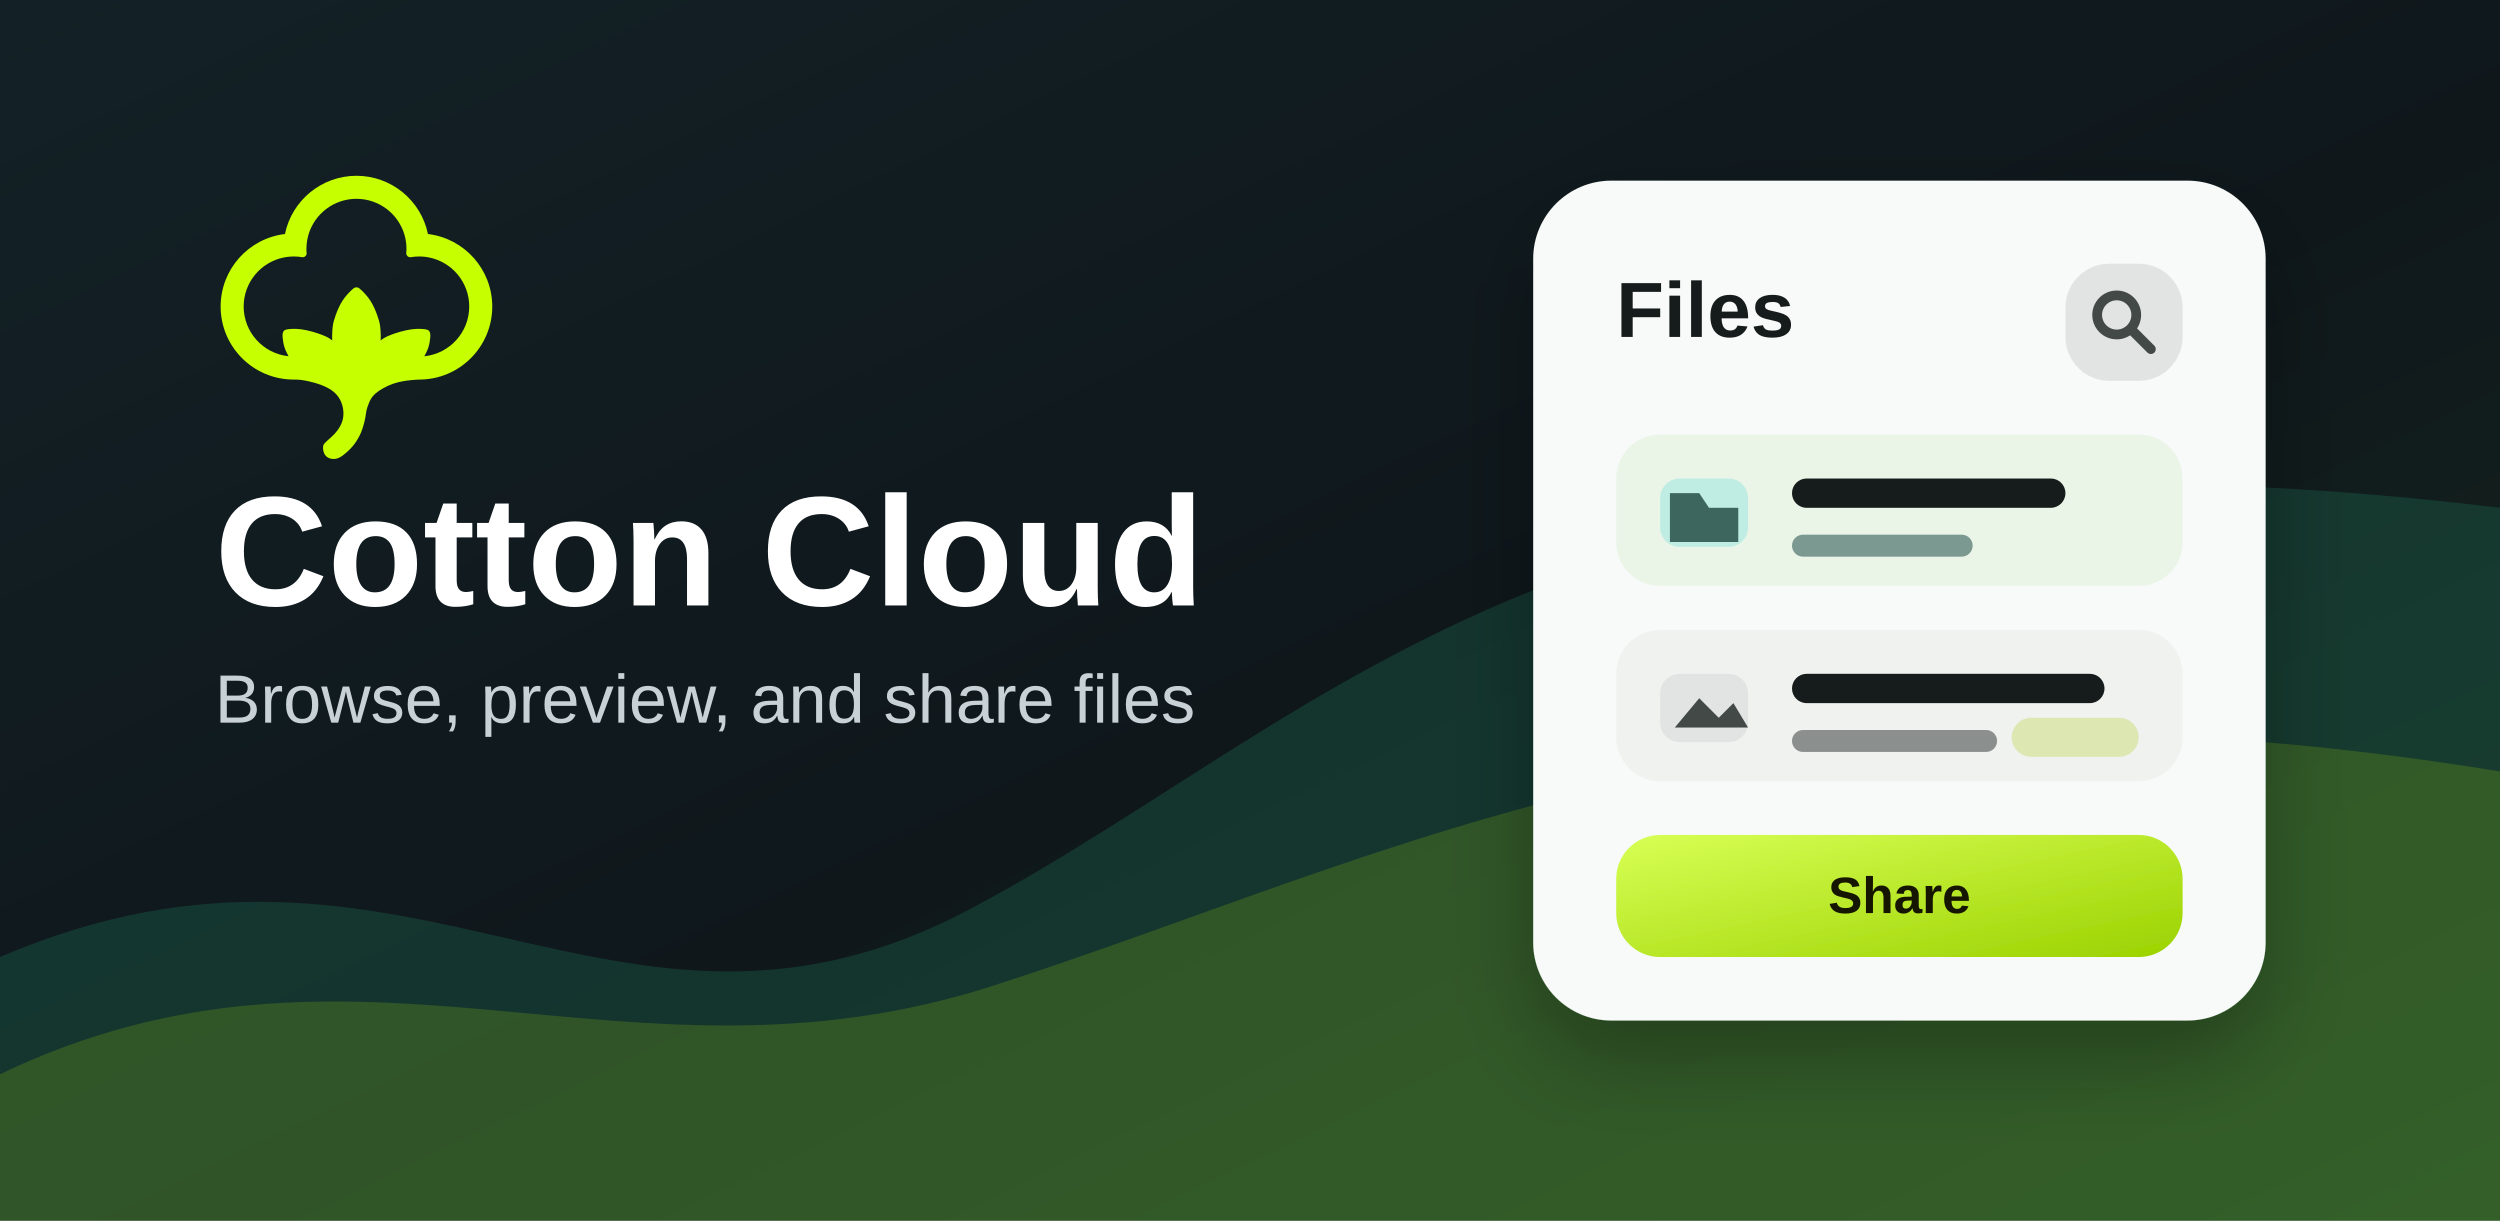
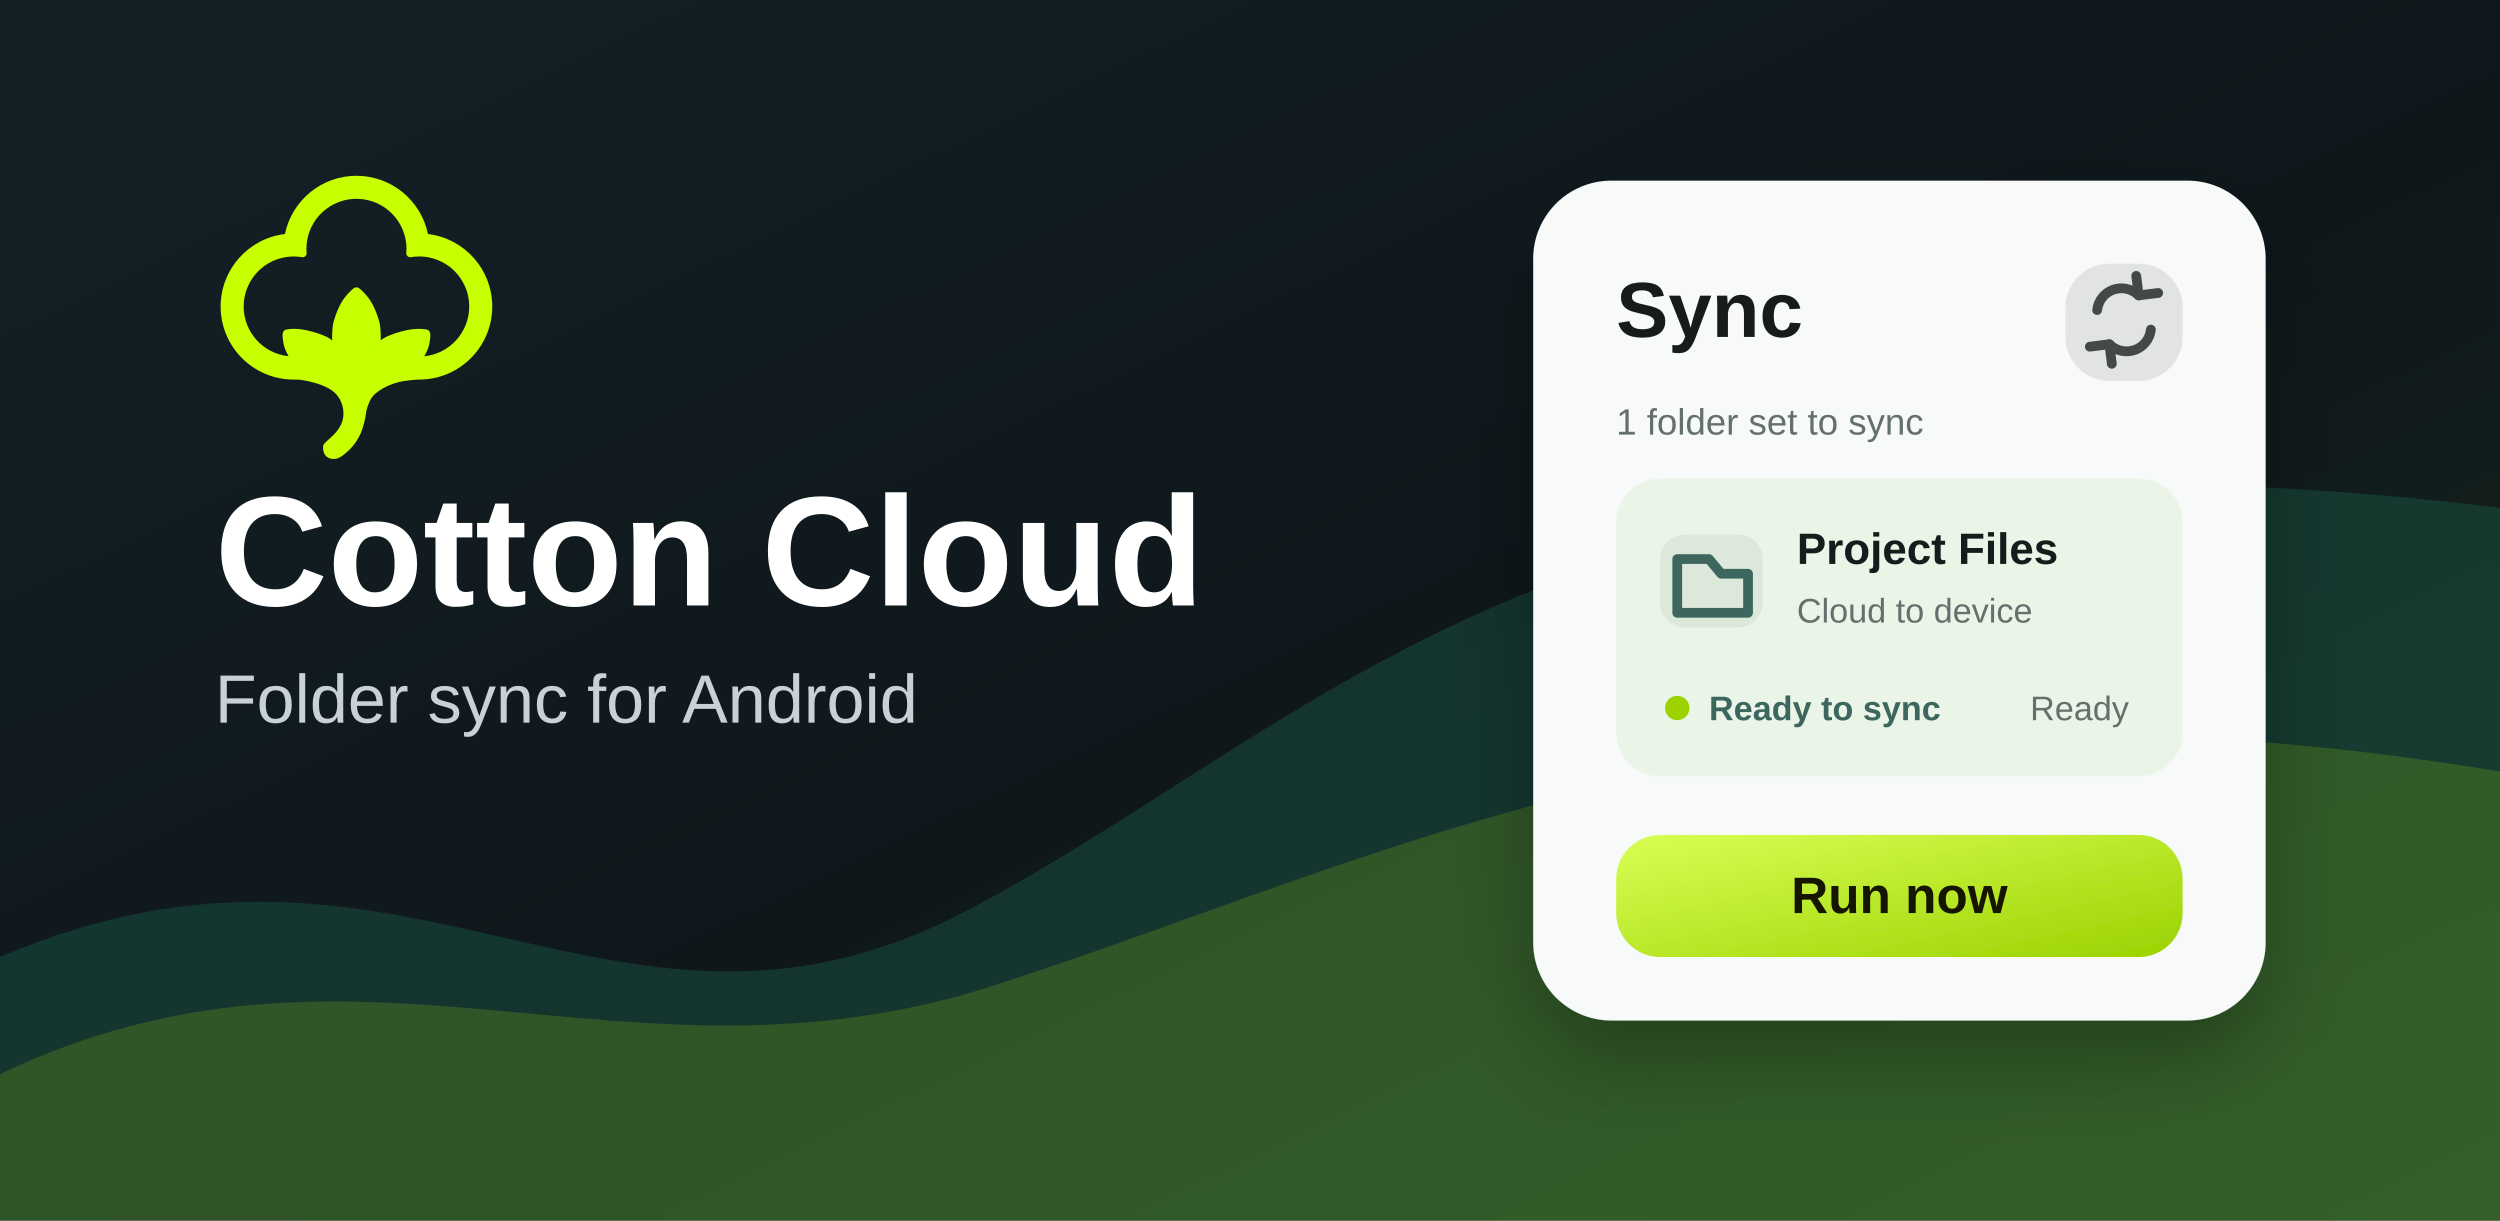
<svg xmlns="http://www.w3.org/2000/svg" width="1024" height="500" viewBox="0 0 1024 500">
  <defs>
    <linearGradient id="background" x1="0" y1="0" x2="1" y2="1">
      <stop offset="0" stop-color="#132126" />
      <stop offset="0.55" stop-color="#0f171b" />
      <stop offset="1" stop-color="#172a1f" />
    </linearGradient>
    <linearGradient id="lime" x1="0" y1="0" x2="1" y2="1">
      <stop offset="0" stop-color="#d8ff55" />
      <stop offset="1" stop-color="#9bd200" />
    </linearGradient>
    <filter id="softShadow" x="-20%" y="-20%" width="140%" height="140%">
      <feDropShadow dx="0" dy="16" stdDeviation="18" flood-color="#000000" flood-opacity="0.28" />
    </filter>
  </defs>
  <rect width="1024" height="500" fill="url(#background)" />
  <path d="M0 392 C168 320 252 450 398 372 C548 292 646 162 1024 208 L1024 500 L0 500 Z" fill="#1f7a5c" opacity="0.3" />
  <path d="M0 440 C146 370 256 452 406 404 C574 350 720 266 1024 316 L1024 500 L0 500 Z" fill="#c6ff00" opacity="0.16" />
  <g transform="translate(88 72)">
    <svg width="116" height="116" viewBox="0 0 136.955 142.789">
      <g transform="translate(-36.52264,-77.10562)">
        <path fill="#c6ff00" d="m 105,77.106 a 36.841,36.841 0 0 0 -36.053,29.359 36.841,36.841 0 0 0 -32.425,36.55 36.841,36.841 0 0 0 36.841,36.841 c 1.802,0 3.604,-4e-5 7.377,0.834 3.773,0.834 9.518,2.503 13.009,5.533 3.491,3.03 4.729,7.42 4.696,10.879 -0.034,3.458 -1.339,5.984 -2.676,7.885 -1.337,1.901 -2.707,3.178 -3.604,3.993 -0.897,0.815 -1.322,1.168 -1.776,1.58 -0.454,0.413 -0.938,0.885 -1.35,1.317 -0.411,0.432 -0.75,0.824 -0.851,1.733 -0.101,0.909 0.036,2.336 0.542,3.465 0.507,1.128 1.383,1.958 2.576,2.421 1.193,0.463 2.702,0.558 4.121,0.094 1.42,-0.463 2.75,-1.485 3.817,-2.372 1.067,-0.887 1.87,-1.639 2.618,-2.404 0.748,-0.765 1.441,-1.542 2.189,-2.554 0.747,-1.012 1.549,-2.26 2.241,-3.558 0.692,-1.298 1.274,-2.646 1.82,-4.322 0.546,-1.676 1.057,-3.679 1.348,-5.231 0.291,-1.552 0.362,-2.652 0.607,-3.766 0.244,-1.113 0.662,-2.24 1.219,-3.637 0.558,-1.397 1.256,-3.066 3.352,-4.89 2.096,-1.824 5.588,-3.804 9.092,-4.984 3.503,-1.18 7.017,-1.559 9.17,-1.762 2.153,-0.203 2.944,-0.228 3.735,-0.254 A 36.841,36.841 0 0 0 173.477,143.016 36.841,36.841 0 0 0 141.053,106.465 36.841,36.841 0 0 0 105,77.106 Z m 0,11.612 a 25.229,25.229 0 0 1 24.242,18.246 25.229,25.229 0 0 1 0.422,1.679 25.229,25.229 0 0 1 0.014,0.069 25.229,25.229 0 0 1 0.29,1.633 25.229,25.229 0 0 1 0.02,0.144 25.229,25.229 0 0 1 0.171,1.622 25.229,25.229 0 0 1 0.008,0.108 25.229,25.229 0 0 1 0.061,1.728 25.229,25.229 0 0 1 -0.123,2.383 2.035,2.035 0 0 0 1.999,1.856 2.035,2.035 0 0 0 0.233,-0.02 25.229,25.229 0 0 1 4.298,-0.379 25.229,25.229 0 0 1 1.644,0.055 25.229,25.229 0 0 1 0.042,0.003 25.229,25.229 0 0 1 1.6,0.159 25.229,25.229 0 0 1 0.06,0.008 25.229,25.229 0 0 1 1.574,0.262 25.229,25.229 0 0 1 20.309,24.742 25.229,25.229 0 0 1 -22.671,25.093 c 0.028,-0.044 0.031,-0.048 0.378,-0.677 0.377,-0.683 1.131,-2.048 1.675,-3.74 0.544,-1.692 0.876,-3.712 0.977,-5.102 0.101,-1.39 -0.03,-2.15 -0.268,-2.709 -0.238,-0.558 -0.582,-0.915 -1.253,-1.153 -0.671,-0.238 -1.669,-0.356 -2.964,-0.416 -1.295,-0.059 -2.887,-0.059 -4.74,0.178 -1.853,0.238 -3.968,0.713 -5.845,1.235 -1.877,0.523 -3.516,1.093 -4.83,1.605 -1.314,0.511 -2.301,0.964 -3.057,1.386 -0.756,0.423 -1.281,0.815 -1.576,1.045 -0.295,0.23 -0.36,0.296 -0.409,0.324 -0.05,0.028 -0.084,0.018 -0.084,-0.037 2e-5,-0.055 0.035,-0.155 0.053,-0.499 0.018,-0.344 0.021,-0.933 -0.006,-2.141 -0.027,-1.209 -0.083,-3.037 -0.33,-4.716 -0.247,-1.679 -0.683,-3.208 -1.457,-5.341 -0.773,-2.133 -1.883,-4.871 -3.392,-7.21 -1.509,-2.339 -3.418,-4.278 -4.536,-5.336 -1.118,-1.058 -1.446,-1.234 -1.736,-1.327 -0.29,-0.092 -0.541,-0.101 -0.793,-0.109 -0.252,0.008 -0.504,0.017 -0.794,0.109 -0.29,0.092 -0.618,0.269 -1.736,1.327 -1.118,1.058 -3.027,2.998 -4.536,5.336 -1.509,2.339 -2.619,5.076 -3.392,7.21 -0.773,2.133 -1.21,3.662 -1.456,5.341 -0.247,1.679 -0.303,3.508 -0.33,4.716 -0.027,1.209 -0.025,1.797 -0.006,2.141 0.018,0.344 0.053,0.444 0.053,0.499 2e-5,0.055 -0.035,0.065 -0.084,0.037 -0.05,-0.028 -0.114,-0.094 -0.409,-0.324 -0.295,-0.23 -0.82,-0.622 -1.576,-1.045 -0.756,-0.423 -1.744,-0.875 -3.057,-1.387 -1.314,-0.511 -2.953,-1.082 -4.83,-1.604 -1.877,-0.523 -3.992,-0.998 -5.845,-1.235 -1.853,-0.238 -3.445,-0.238 -4.74,-0.178 -1.295,0.059 -2.293,0.178 -2.964,0.416 -0.671,0.238 -1.015,0.594 -1.253,1.153 -0.238,0.558 -0.369,1.319 -0.268,2.709 0.101,1.39 0.433,3.41 0.977,5.102 0.544,1.692 1.298,3.058 1.675,3.74 0.337,0.611 0.34,0.613 0.367,0.657 a 25.229,25.229 0 0 1 -22.659,-25.074 25.229,25.229 0 0 1 20.289,-24.728 36.841,36.841 0 0 0 0,3e-4 25.229,25.229 0 0 1 1.024,-0.172 25.229,25.229 0 0 1 1.074,-0.15 25.229,25.229 0 0 1 0.868,-0.088 25.229,25.229 0 0 1 1.946,-0.09 25.229,25.229 0 0 1 0.029,-0.001 25.229,25.229 0 0 1 4.203,0.354 25.229,25.229 0 0 1 0.002,0 2.035,2.035 0 0 0 0.335,0.029 2.035,2.035 0 0 0 2.004,-1.701 25.229,25.229 0 0 1 -0.08,-0.913 25.229,25.229 0 0 1 0,-3e-4 25.229,25.229 0 0 1 -0.057,-1.608 25.229,25.229 0 0 1 0.094,-2.037 25.229,25.229 0 0 1 0.092,-0.851 25.229,25.229 0 0 1 0.162,-1.164 25.229,25.229 0 0 1 0.18,-1.002 25.229,25.229 0 0 1 0.219,-0.929 25.229,25.229 0 0 1 0.256,-1.014 36.841,36.841 0 0 0 -0.008,-0.002 25.229,25.229 0 0 1 24.234,-18.23 z m 0,63.631 c 0,0.421 0.002,0.818 0.006,1.204 h -0.012 c 0.004,-0.387 0.006,-0.784 0.006,-1.204 z m 8.713,11.172 c 0.036,0.014 0.07,0.028 0.106,0.042 h -0.106 z" />
      </g>
    </svg>
    <text x="0" y="176" fill="#ffffff" font-family="Arial, sans-serif" font-size="64" font-weight="700">Cotton Cloud</text>
-     <text x="0" y="224" fill="#c7d1d6" font-family="Arial, sans-serif" font-size="28">Browse, preview, and share files</text>
+     <text x="0" y="224" fill="#c7d1d6" font-family="Arial, sans-serif" font-size="28">Folder sync for Android</text>
  </g>
  <g transform="translate(628 74)" filter="url(#softShadow)">
    <rect x="0" y="0" width="300" height="344" rx="32" fill="#f7faf8" />
-     <text x="34" y="64" fill="#181c1a" font-family="Arial, sans-serif" font-size="32" font-weight="700">Files</text>
+     <text x="34" y="64" fill="#181c1a" font-family="Arial, sans-serif" font-size="32" font-weight="700">Sync</text>
    <rect x="218" y="34" width="48" height="48" rx="18" fill="#e1e4e2" />
-     <circle cx="239" cy="55" r="8" fill="none" stroke="#424947" stroke-width="4" />
-     <path d="M245 61 L253 69" fill="none" stroke="#424947" stroke-width="4" stroke-linecap="round" />
-     <rect x="34" y="104" width="232" height="62" rx="18" fill="#eaf5e8" />
-     <rect x="52" y="122" width="36" height="28" rx="8" fill="#bfece3" />
-     <path d="M56 128 H68 L72 134 H84 V148 H56 Z" fill="#3d665f" />
-     <rect x="106" y="122" width="112" height="12" rx="6" fill="#181c1a" />
-     <rect x="106" y="145" width="74" height="9" rx="4.5" fill="#3d665f" opacity="0.64" />
-     <rect x="34" y="184" width="232" height="62" rx="18" fill="#f0f2f0" />
-     <rect x="52" y="202" width="36" height="28" rx="8" fill="#e1e4e2" />
-     <path d="M58 224 L68 212 L76 220 L82 214 L88 224 Z" fill="#424947" />
-     <rect x="106" y="202" width="128" height="12" rx="6" fill="#181c1a" />
-     <rect x="106" y="225" width="84" height="9" rx="4.5" fill="#424947" opacity="0.58" />
-     <rect x="196" y="220" width="52" height="16" rx="8" fill="#dde7b2" />
+     <path d="M231 53 A10 10 0 0 1 248 47" fill="none" stroke="#424947" stroke-width="4" stroke-linecap="round" />
+     <path d="M248 47 L247 39 M248 47 L256 46" fill="none" stroke="#424947" stroke-width="4" stroke-linecap="round" stroke-linejoin="round" />
+     <path d="M253 61 A10 10 0 0 1 236 67" fill="none" stroke="#424947" stroke-width="4" stroke-linecap="round" />
+     <path d="M236 67 L237 75 M236 67 L228 68" fill="none" stroke="#424947" stroke-width="4" stroke-linecap="round" stroke-linejoin="round" />
+     <text x="34" y="104" fill="#64706c" font-family="Arial, sans-serif" font-size="15">1 folder set to sync</text>
+     <rect x="34" y="122" width="232" height="122" rx="18" fill="#eaf5e8" />
+     <rect x="52" y="145" width="42" height="38" rx="10" fill="#dce8d9" />
+     <path d="M59 155 H72 L77 161 H88 V177 H59 Z" fill="none" stroke="#3d665f" stroke-width="4" stroke-linejoin="round" />
+     <text x="108" y="157" fill="#181c1a" font-family="Arial, sans-serif" font-size="18" font-weight="700">Project Files</text>
+     <text x="108" y="181" fill="#64706c" font-family="Arial, sans-serif" font-size="14">Cloud to device</text>
+     <circle cx="59" cy="216" r="5" fill="#9bd200" />
+     <text x="72" y="221" fill="#3d665f" font-family="Arial, sans-serif" font-size="14" font-weight="700">Ready to sync</text>
+     <text x="244" y="221" fill="#64706c" text-anchor="end" font-family="Arial, sans-serif" font-size="14">Ready</text>
    <rect x="34" y="268" width="232" height="50" rx="18" fill="url(#lime)" />
-     <text x="150" y="300" fill="#151900" text-anchor="middle" font-family="Arial, sans-serif" font-size="21" font-weight="700">Share</text>
+     <text x="150" y="300" fill="#151900" text-anchor="middle" font-family="Arial, sans-serif" font-size="21" font-weight="700">Run now</text>
  </g>
</svg>
